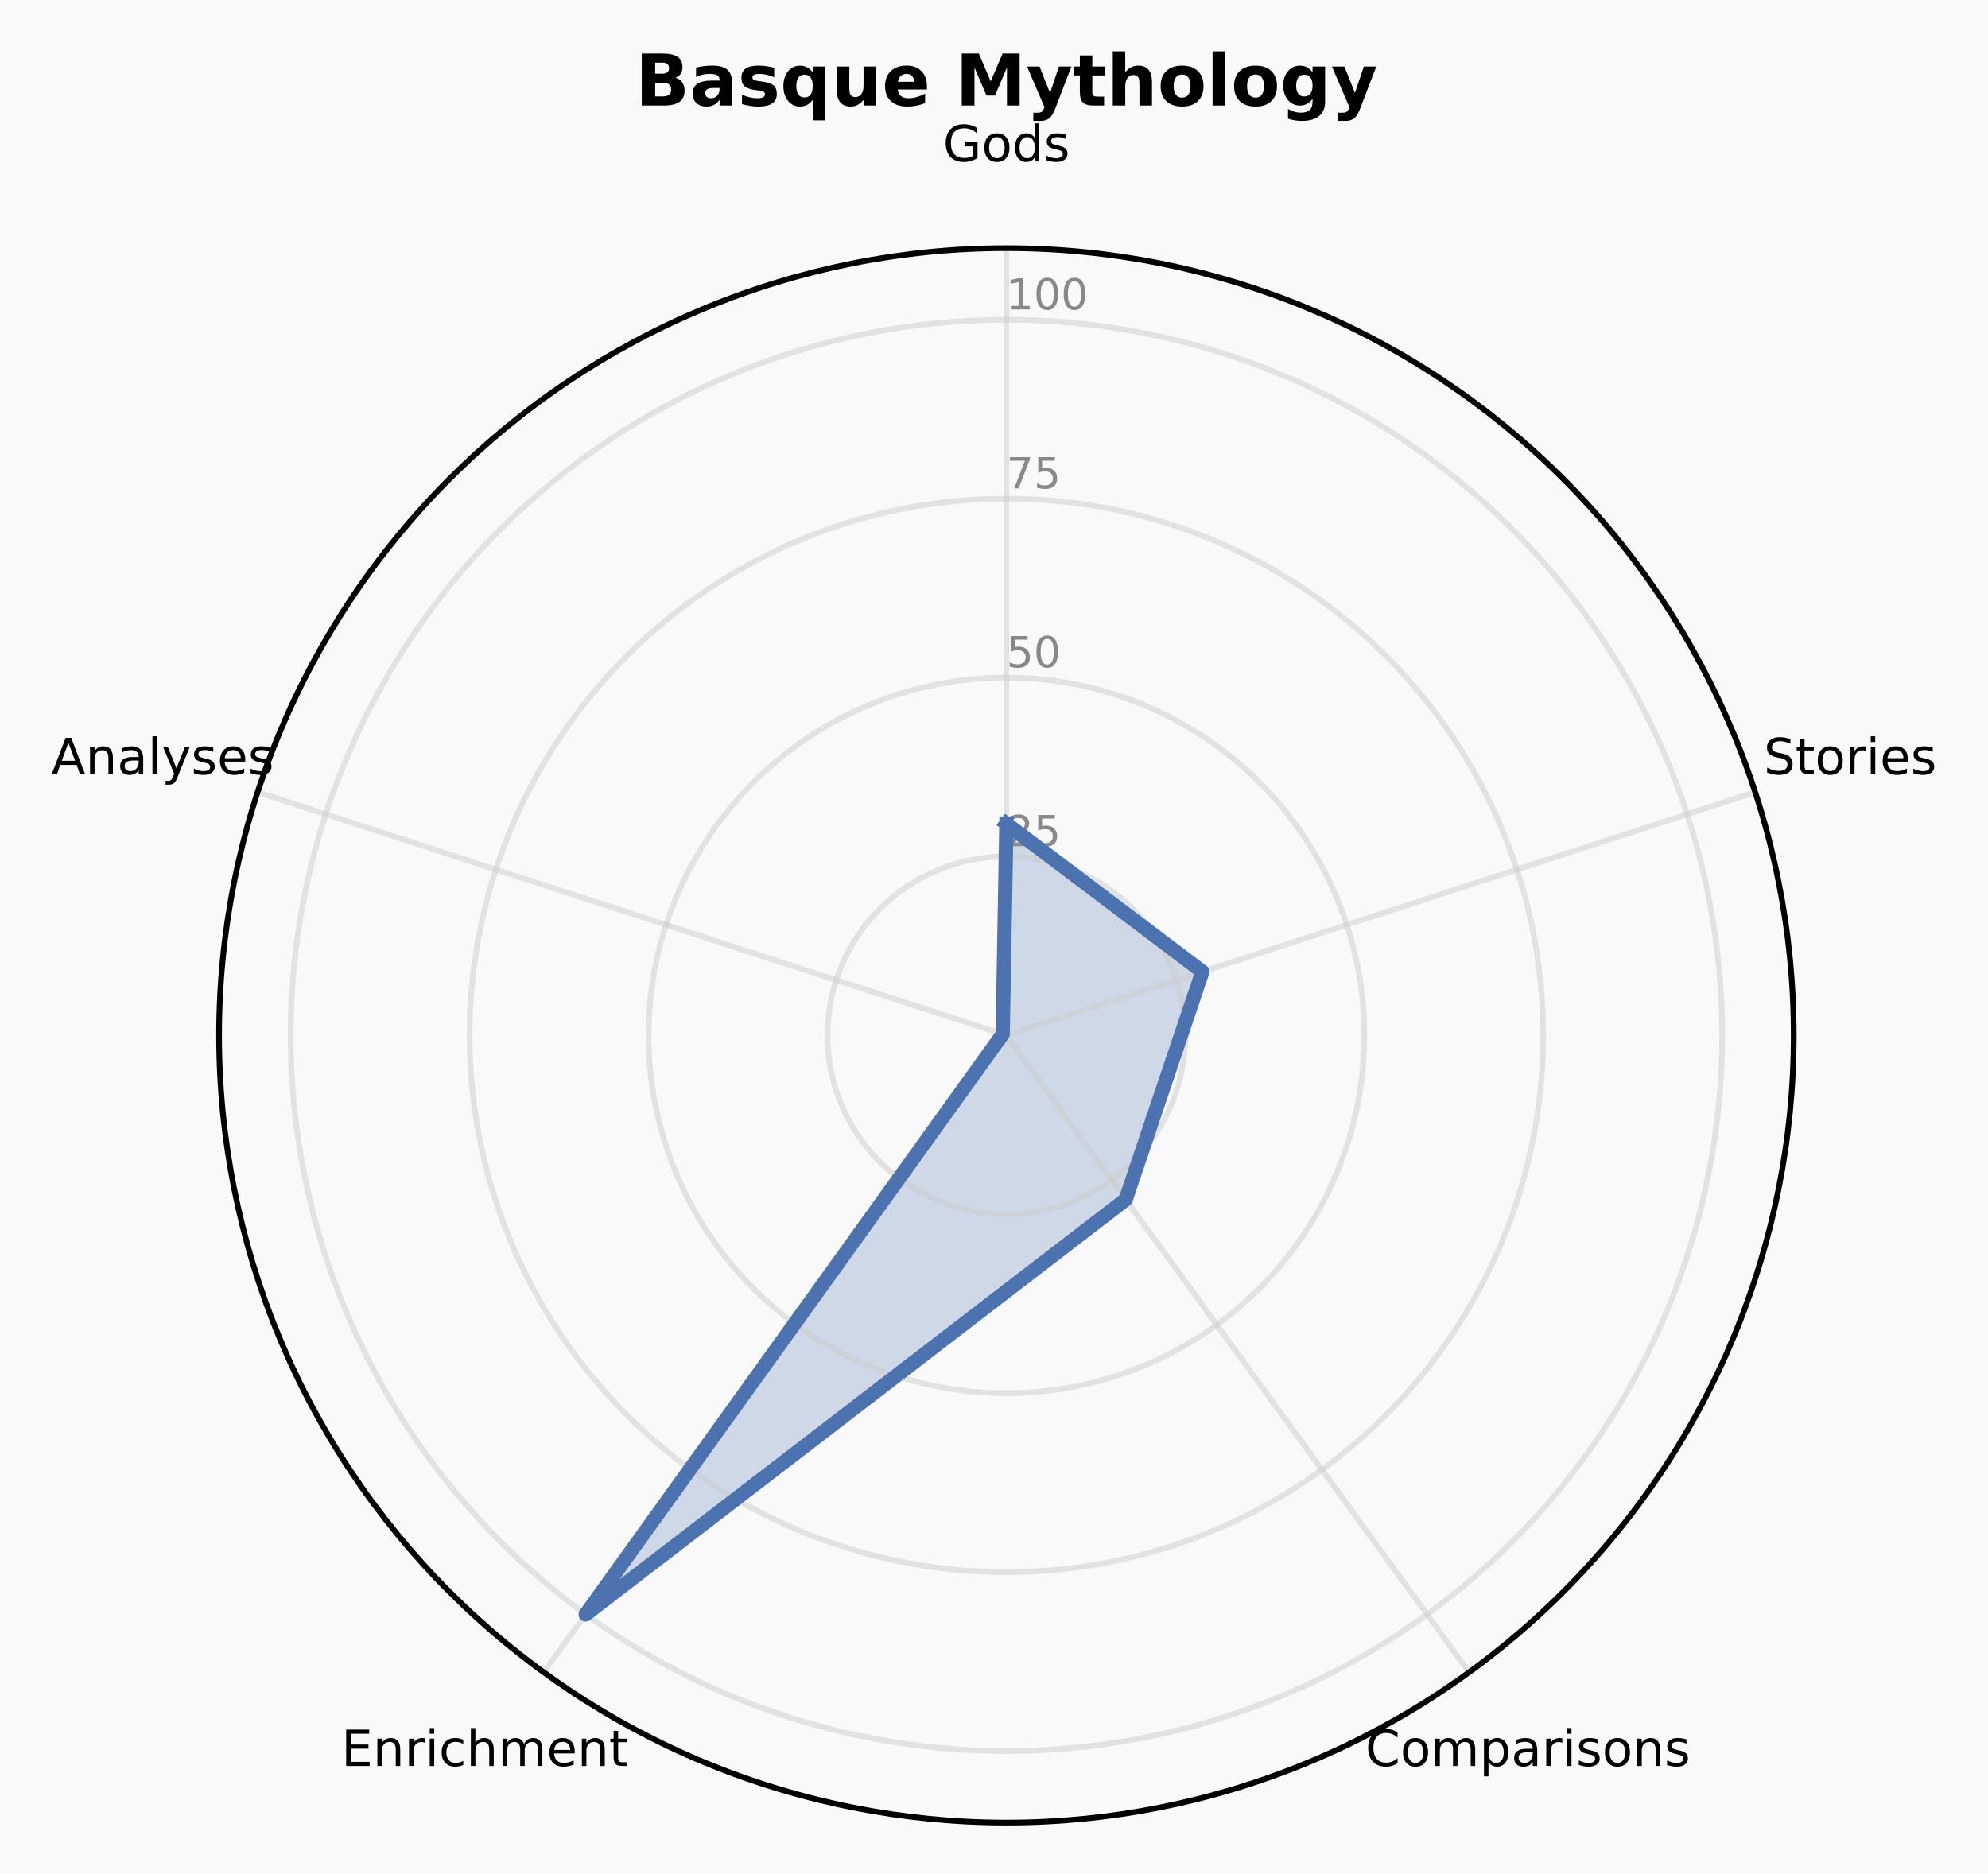
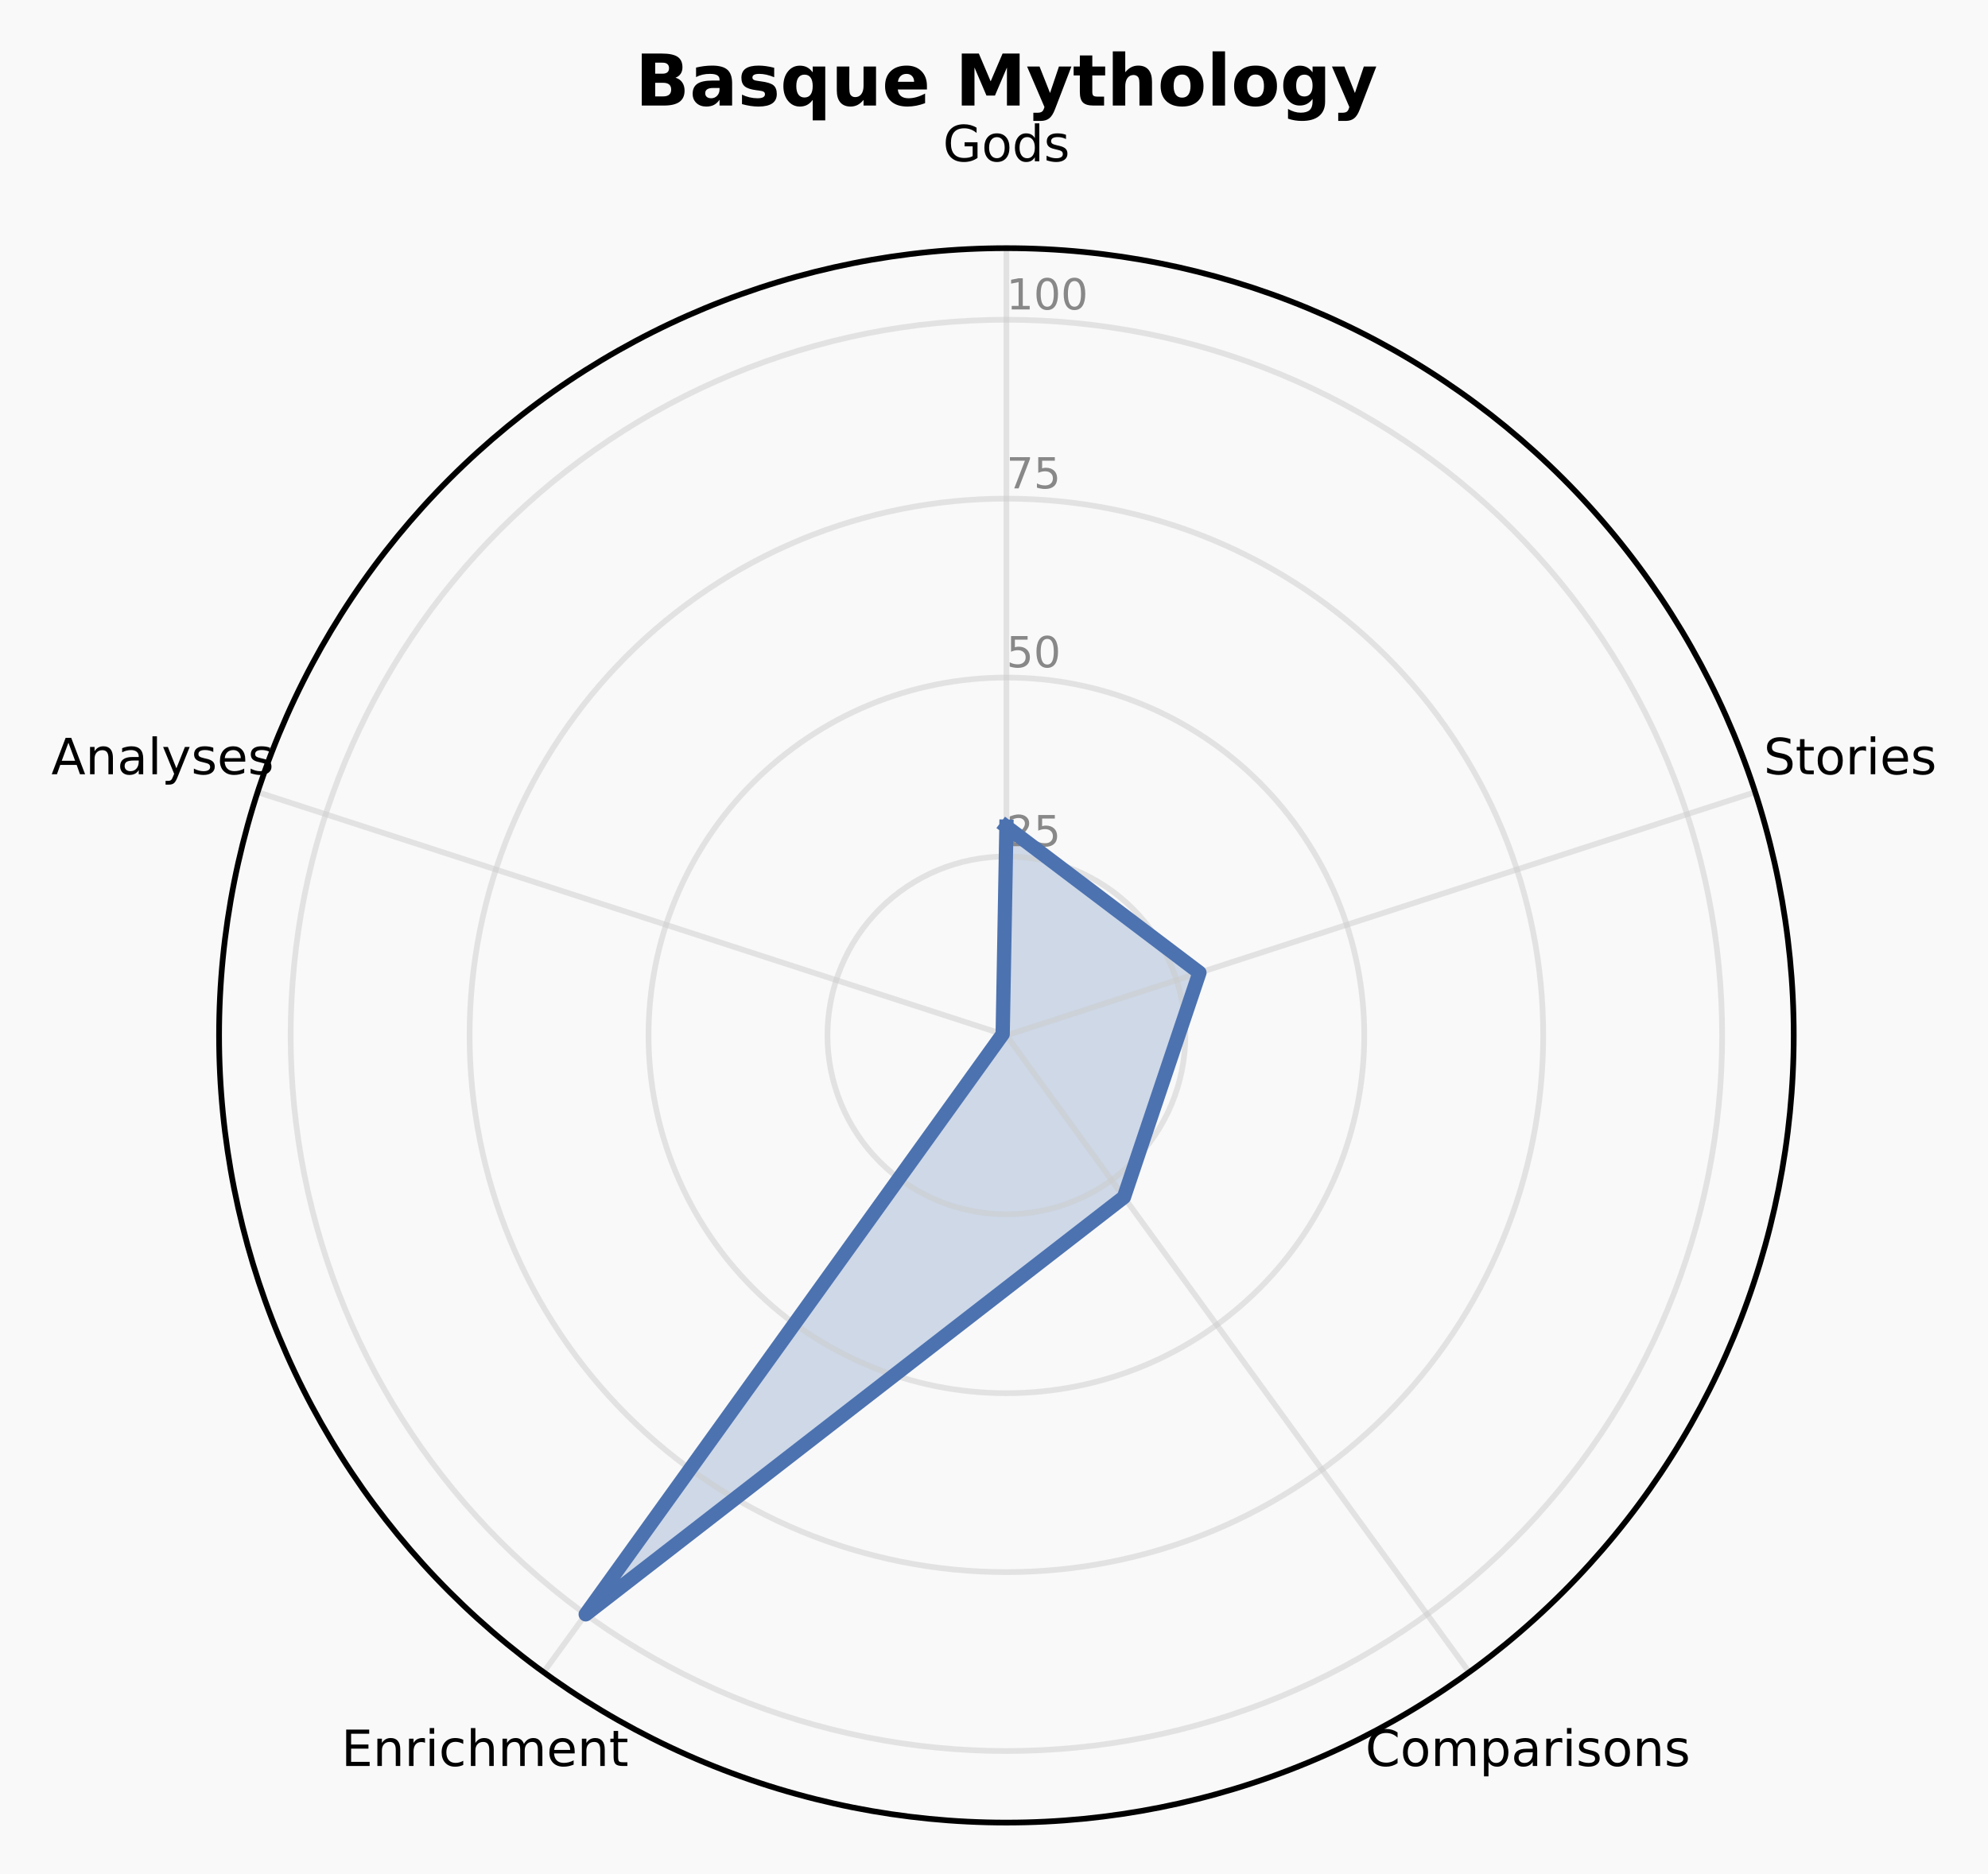
<svg xmlns="http://www.w3.org/2000/svg" xmlns:xlink="http://www.w3.org/1999/xlink" width="278.709pt" height="262.758pt" viewBox="0 0 278.709 262.758" version="1.1">
  <defs>
    <style type="text/css">*{stroke-linejoin: round; stroke-linecap: butt}</style>
  </defs>
  <g id="figure_1">
    <g id="patch_1">
      <path d="M 0 262.758  L 278.709 262.758  L 278.709 0  L 0 0  z " style="fill: #f9f9f9" />
    </g>
    <g id="axes_1">
      <g id="patch_2">
        <path d="M 251.473 145.178  C 251.473 130.683 248.618 116.329 243.071 102.938  C 237.524 89.546 229.393 77.377 219.143 67.128  C 208.894 56.878 196.725 48.748 183.334 43.201  C 169.942 37.654 155.588 34.798 141.093 34.798  C 126.598 34.798 112.244 37.654 98.853 43.201  C 85.461 48.748 73.293 56.878 63.043 67.128  C 52.794 77.377 44.663 89.546 39.116 102.938  C 33.569 116.329 30.714 130.683 30.714 145.178  C 30.714 159.673 33.569 174.027 39.116 187.418  C 44.663 200.81 52.794 212.979 63.043 223.228  C 73.293 233.478 85.461 241.609 98.853 247.155  C 112.244 252.702 126.598 255.558 141.093 255.558  C 155.588 255.558 169.942 252.702 183.334 247.155  C 196.725 241.609 208.894 233.478 219.143 223.228  C 229.393 212.979 237.524 200.81 243.071 187.418  C 248.618 174.027 251.473 159.673 251.473 145.178  M 141.093 145.178  C 141.093 145.178 141.093 145.178 141.093 145.178  C 141.093 145.178 141.093 145.178 141.093 145.178  C 141.093 145.178 141.093 145.178 141.093 145.178  C 141.093 145.178 141.093 145.178 141.093 145.178  C 141.093 145.178 141.093 145.178 141.093 145.178  C 141.093 145.178 141.093 145.178 141.093 145.178  C 141.093 145.178 141.093 145.178 141.093 145.178  C 141.093 145.178 141.093 145.178 141.093 145.178  C 141.093 145.178 141.093 145.178 141.093 145.178  C 141.093 145.178 141.093 145.178 141.093 145.178  C 141.093 145.178 141.093 145.178 141.093 145.178  C 141.093 145.178 141.093 145.178 141.093 145.178  C 141.093 145.178 141.093 145.178 141.093 145.178  C 141.093 145.178 141.093 145.178 141.093 145.178  C 141.093 145.178 141.093 145.178 141.093 145.178  C 141.093 145.178 141.093 145.178 141.093 145.178  z " style="fill: #f9f9f9" />
      </g>
      <g id="patch_3">
-         <path d="M 141.093 115.498  L 168.567 136.251  L 157.819 168.199  L 82.112 226.359  L 140.572 145.009  z " clip-path="url(#p74ce1b4a28)" style="fill: #4c72b0; opacity: 0.25; stroke: #4c72b0; stroke-linejoin: miter" />
+         <path d="M 141.093 115.911  L 168.157 136.385  L 157.573 167.861  L 82.112 226.359  L 140.572 145.009  z " clip-path="url(#p94d1749b06)" style="fill: #4c72b0; opacity: 0.25; stroke: #4c72b0; stroke-linejoin: miter" />
      </g>
      <g id="matplotlib.axis_1">
        <g id="xtick_1">
          <g id="line2d_1">
-             <path d="M 141.093 145.178  L 141.093 34.798  " clip-path="url(#p74ce1b4a28)" style="fill: none; stroke: #cccccc; stroke-opacity: 0.5; stroke-width: 0.8; stroke-linecap: square" />
+             <path d="M 141.093 145.178  L 141.093 34.798  " clip-path="url(#p94d1749b06)" style="fill: none; stroke: #cccccc; stroke-opacity: 0.5; stroke-width: 0.8; stroke-linecap: square" />
          </g>
          <g id="text_1">
            <g transform="translate(132.1945 22.61707) scale(0.07 -0.07)">
              <defs>
                <path id="DejaVuSans-2a" d="M 3809 666  L 3809 1919  L 2778 1919  L 2778 2438  L 4434 2438  L 4434 434  Q 4069 175 3628 42  Q 3188 -91 2688 -91  Q 1594 -91 976 548  Q 359 1188 359 2328  Q 359 3472 976 4111  Q 1594 4750 2688 4750  Q 3144 4750 3555 4637  Q 3966 4525 4313 4306  L 4313 3634  Q 3963 3931 3569 4081  Q 3175 4231 2741 4231  Q 1884 4231 1454 3753  Q 1025 3275 1025 2328  Q 1025 1384 1454 906  Q 1884 428 2741 428  Q 3075 428 3337 486  Q 3600 544 3809 666  z " transform="scale(0.015625)" />
                <path id="DejaVuSans-52" d="M 1959 3097  Q 1497 3097 1228 2736  Q 959 2375 959 1747  Q 959 1119 1226 758  Q 1494 397 1959 397  Q 2419 397 2687 759  Q 2956 1122 2956 1747  Q 2956 2369 2687 2733  Q 2419 3097 1959 3097  z M 1959 3584  Q 2709 3584 3137 3096  Q 3566 2609 3566 1747  Q 3566 888 3137 398  Q 2709 -91 1959 -91  Q 1206 -91 779 398  Q 353 888 353 1747  Q 353 2609 779 3096  Q 1206 3584 1959 3584  z " transform="scale(0.015625)" />
                <path id="DejaVuSans-47" d="M 2906 2969  L 2906 4863  L 3481 4863  L 3481 0  L 2906 0  L 2906 525  Q 2725 213 2448 61  Q 2172 -91 1784 -91  Q 1150 -91 751 415  Q 353 922 353 1747  Q 353 2572 751 3078  Q 1150 3584 1784 3584  Q 2172 3584 2448 3432  Q 2725 3281 2906 2969  z M 947 1747  Q 947 1113 1208 752  Q 1469 391 1925 391  Q 2381 391 2643 752  Q 2906 1113 2906 1747  Q 2906 2381 2643 2742  Q 2381 3103 1925 3103  Q 1469 3103 1208 2742  Q 947 2381 947 1747  z " transform="scale(0.015625)" />
                <path id="DejaVuSans-56" d="M 2834 3397  L 2834 2853  Q 2591 2978 2328 3040  Q 2066 3103 1784 3103  Q 1356 3103 1142 2972  Q 928 2841 928 2578  Q 928 2378 1081 2264  Q 1234 2150 1697 2047  L 1894 2003  Q 2506 1872 2764 1633  Q 3022 1394 3022 966  Q 3022 478 2636 193  Q 2250 -91 1575 -91  Q 1294 -91 989 -36  Q 684 19 347 128  L 347 722  Q 666 556 975 473  Q 1284 391 1588 391  Q 1994 391 2212 530  Q 2431 669 2431 922  Q 2431 1156 2273 1281  Q 2116 1406 1581 1522  L 1381 1569  Q 847 1681 609 1914  Q 372 2147 372 2553  Q 372 3047 722 3315  Q 1072 3584 1716 3584  Q 2034 3584 2315 3537  Q 2597 3491 2834 3397  z " transform="scale(0.015625)" />
              </defs>
              <use xlink:href="#DejaVuSans-2a" />
              <use xlink:href="#DejaVuSans-52" transform="translate(77.48438 0)" />
              <use xlink:href="#DejaVuSans-47" transform="translate(138.6719 0)" />
              <use xlink:href="#DejaVuSans-56" transform="translate(202.1562 0)" />
            </g>
          </g>
        </g>
        <g id="xtick_2">
          <g id="line2d_2">
-             <path d="M 141.093 145.178  L 246.07 111.069  " clip-path="url(#p74ce1b4a28)" style="fill: none; stroke: #cccccc; stroke-opacity: 0.5; stroke-width: 0.8; stroke-linecap: square" />
+             <path d="M 141.093 145.178  L 246.07 111.069  " clip-path="url(#p94d1749b06)" style="fill: none; stroke: #cccccc; stroke-opacity: 0.5; stroke-width: 0.8; stroke-linecap: square" />
          </g>
          <g id="text_2">
            <g transform="translate(247.2616 108.5613) scale(0.07 -0.07)">
              <defs>
                <path id="DejaVuSans-36" d="M 3425 4513  L 3425 3897  Q 3066 4069 2747 4153  Q 2428 4238 2131 4238  Q 1616 4238 1336 4038  Q 1056 3838 1056 3469  Q 1056 3159 1242 3001  Q 1428 2844 1947 2747  L 2328 2669  Q 3034 2534 3370 2195  Q 3706 1856 3706 1288  Q 3706 609 3251 259  Q 2797 -91 1919 -91  Q 1588 -91 1214 -16  Q 841 59 441 206  L 441 856  Q 825 641 1194 531  Q 1563 422 1919 422  Q 2459 422 2753 634  Q 3047 847 3047 1241  Q 3047 1584 2836 1778  Q 2625 1972 2144 2069  L 1759 2144  Q 1053 2284 737 2584  Q 422 2884 422 3419  Q 422 4038 858 4394  Q 1294 4750 2059 4750  Q 2388 4750 2728 4690  Q 3069 4631 3425 4513  z " transform="scale(0.015625)" />
                <path id="DejaVuSans-57" d="M 1172 4494  L 1172 3500  L 2356 3500  L 2356 3053  L 1172 3053  L 1172 1153  Q 1172 725 1289 603  Q 1406 481 1766 481  L 2356 481  L 2356 0  L 1766 0  Q 1100 0 847 248  Q 594 497 594 1153  L 594 3053  L 172 3053  L 172 3500  L 594 3500  L 594 4494  L 1172 4494  z " transform="scale(0.015625)" />
                <path id="DejaVuSans-55" d="M 2631 2963  Q 2534 3019 2420 3045  Q 2306 3072 2169 3072  Q 1681 3072 1420 2755  Q 1159 2438 1159 1844  L 1159 0  L 581 0  L 581 3500  L 1159 3500  L 1159 2956  Q 1341 3275 1631 3429  Q 1922 3584 2338 3584  Q 2397 3584 2469 3576  Q 2541 3569 2628 3553  L 2631 2963  z " transform="scale(0.015625)" />
                <path id="DejaVuSans-4c" d="M 603 3500  L 1178 3500  L 1178 0  L 603 0  L 603 3500  z M 603 4863  L 1178 4863  L 1178 4134  L 603 4134  L 603 4863  z " transform="scale(0.015625)" />
                <path id="DejaVuSans-48" d="M 3597 1894  L 3597 1613  L 953 1613  Q 991 1019 1311 708  Q 1631 397 2203 397  Q 2534 397 2845 478  Q 3156 559 3463 722  L 3463 178  Q 3153 47 2828 -22  Q 2503 -91 2169 -91  Q 1331 -91 842 396  Q 353 884 353 1716  Q 353 2575 817 3079  Q 1281 3584 2069 3584  Q 2775 3584 3186 3129  Q 3597 2675 3597 1894  z M 3022 2063  Q 3016 2534 2758 2815  Q 2500 3097 2075 3097  Q 1594 3097 1305 2825  Q 1016 2553 972 2059  L 3022 2063  z " transform="scale(0.015625)" />
              </defs>
              <use xlink:href="#DejaVuSans-36" />
              <use xlink:href="#DejaVuSans-57" transform="translate(63.48438 0)" />
              <use xlink:href="#DejaVuSans-52" transform="translate(102.6875 0)" />
              <use xlink:href="#DejaVuSans-55" transform="translate(163.875 0)" />
              <use xlink:href="#DejaVuSans-4c" transform="translate(204.9844 0)" />
              <use xlink:href="#DejaVuSans-48" transform="translate(232.7656 0)" />
              <use xlink:href="#DejaVuSans-56" transform="translate(294.2969 0)" />
            </g>
          </g>
        </g>
        <g id="xtick_3">
          <g id="line2d_3">
-             <path d="M 141.093 145.178  L 205.973 234.477  " clip-path="url(#p74ce1b4a28)" style="fill: none; stroke: #cccccc; stroke-opacity: 0.5; stroke-width: 0.8; stroke-linecap: square" />
+             <path d="M 141.093 145.178  L 205.973 234.477  " clip-path="url(#p94d1749b06)" style="fill: none; stroke: #cccccc; stroke-opacity: 0.5; stroke-width: 0.8; stroke-linecap: square" />
          </g>
          <g id="text_3">
            <g transform="translate(191.4228 247.6219) scale(0.07 -0.07)">
              <defs>
                <path id="DejaVuSans-26" d="M 4122 4306  L 4122 3641  Q 3803 3938 3442 4084  Q 3081 4231 2675 4231  Q 1875 4231 1450 3742  Q 1025 3253 1025 2328  Q 1025 1406 1450 917  Q 1875 428 2675 428  Q 3081 428 3442 575  Q 3803 722 4122 1019  L 4122 359  Q 3791 134 3420 21  Q 3050 -91 2638 -91  Q 1578 -91 968 557  Q 359 1206 359 2328  Q 359 3453 968 4101  Q 1578 4750 2638 4750  Q 3056 4750 3426 4639  Q 3797 4528 4122 4306  z " transform="scale(0.015625)" />
                <path id="DejaVuSans-50" d="M 3328 2828  Q 3544 3216 3844 3400  Q 4144 3584 4550 3584  Q 5097 3584 5394 3201  Q 5691 2819 5691 2113  L 5691 0  L 5113 0  L 5113 2094  Q 5113 2597 4934 2840  Q 4756 3084 4391 3084  Q 3944 3084 3684 2787  Q 3425 2491 3425 1978  L 3425 0  L 2847 0  L 2847 2094  Q 2847 2600 2669 2842  Q 2491 3084 2119 3084  Q 1678 3084 1418 2786  Q 1159 2488 1159 1978  L 1159 0  L 581 0  L 581 3500  L 1159 3500  L 1159 2956  Q 1356 3278 1631 3431  Q 1906 3584 2284 3584  Q 2666 3584 2933 3390  Q 3200 3197 3328 2828  z " transform="scale(0.015625)" />
                <path id="DejaVuSans-53" d="M 1159 525  L 1159 -1331  L 581 -1331  L 581 3500  L 1159 3500  L 1159 2969  Q 1341 3281 1617 3432  Q 1894 3584 2278 3584  Q 2916 3584 3314 3078  Q 3713 2572 3713 1747  Q 3713 922 3314 415  Q 2916 -91 2278 -91  Q 1894 -91 1617 61  Q 1341 213 1159 525  z M 3116 1747  Q 3116 2381 2855 2742  Q 2594 3103 2138 3103  Q 1681 3103 1420 2742  Q 1159 2381 1159 1747  Q 1159 1113 1420 752  Q 1681 391 2138 391  Q 2594 391 2855 752  Q 3116 1113 3116 1747  z " transform="scale(0.015625)" />
                <path id="DejaVuSans-44" d="M 2194 1759  Q 1497 1759 1228 1600  Q 959 1441 959 1056  Q 959 750 1161 570  Q 1363 391 1709 391  Q 2188 391 2477 730  Q 2766 1069 2766 1631  L 2766 1759  L 2194 1759  z M 3341 1997  L 3341 0  L 2766 0  L 2766 531  Q 2569 213 2275 61  Q 1981 -91 1556 -91  Q 1019 -91 701 211  Q 384 513 384 1019  Q 384 1609 779 1909  Q 1175 2209 1959 2209  L 2766 2209  L 2766 2266  Q 2766 2663 2505 2880  Q 2244 3097 1772 3097  Q 1472 3097 1187 3025  Q 903 2953 641 2809  L 641 3341  Q 956 3463 1253 3523  Q 1550 3584 1831 3584  Q 2591 3584 2966 3190  Q 3341 2797 3341 1997  z " transform="scale(0.015625)" />
                <path id="DejaVuSans-51" d="M 3513 2113  L 3513 0  L 2938 0  L 2938 2094  Q 2938 2591 2744 2837  Q 2550 3084 2163 3084  Q 1697 3084 1428 2787  Q 1159 2491 1159 1978  L 1159 0  L 581 0  L 581 3500  L 1159 3500  L 1159 2956  Q 1366 3272 1645 3428  Q 1925 3584 2291 3584  Q 2894 3584 3203 3211  Q 3513 2838 3513 2113  z " transform="scale(0.015625)" />
              </defs>
              <use xlink:href="#DejaVuSans-26" />
              <use xlink:href="#DejaVuSans-52" transform="translate(69.82812 0)" />
              <use xlink:href="#DejaVuSans-50" transform="translate(131.0156 0)" />
              <use xlink:href="#DejaVuSans-53" transform="translate(228.4219 0)" />
              <use xlink:href="#DejaVuSans-44" transform="translate(291.9062 0)" />
              <use xlink:href="#DejaVuSans-55" transform="translate(353.1875 0)" />
              <use xlink:href="#DejaVuSans-4c" transform="translate(394.2969 0)" />
              <use xlink:href="#DejaVuSans-56" transform="translate(422.0781 0)" />
              <use xlink:href="#DejaVuSans-52" transform="translate(474.1719 0)" />
              <use xlink:href="#DejaVuSans-51" transform="translate(535.3594 0)" />
              <use xlink:href="#DejaVuSans-56" transform="translate(598.7344 0)" />
            </g>
          </g>
        </g>
        <g id="xtick_4">
          <g id="line2d_4">
-             <path d="M 141.093 145.178  L 76.214 234.477  " clip-path="url(#p74ce1b4a28)" style="fill: none; stroke: #cccccc; stroke-opacity: 0.5; stroke-width: 0.8; stroke-linecap: square" />
+             <path d="M 141.093 145.178  L 76.214 234.477  " clip-path="url(#p94d1749b06)" style="fill: none; stroke: #cccccc; stroke-opacity: 0.5; stroke-width: 0.8; stroke-linecap: square" />
          </g>
          <g id="text_4">
            <g transform="translate(47.8483 247.6219) scale(0.07 -0.07)">
              <defs>
                <path id="DejaVuSans-28" d="M 628 4666  L 3578 4666  L 3578 4134  L 1259 4134  L 1259 2753  L 3481 2753  L 3481 2222  L 1259 2222  L 1259 531  L 3634 531  L 3634 0  L 628 0  L 628 4666  z " transform="scale(0.015625)" />
                <path id="DejaVuSans-46" d="M 3122 3366  L 3122 2828  Q 2878 2963 2633 3030  Q 2388 3097 2138 3097  Q 1578 3097 1268 2742  Q 959 2388 959 1747  Q 959 1106 1268 751  Q 1578 397 2138 397  Q 2388 397 2633 464  Q 2878 531 3122 666  L 3122 134  Q 2881 22 2623 -34  Q 2366 -91 2075 -91  Q 1284 -91 818 406  Q 353 903 353 1747  Q 353 2603 823 3093  Q 1294 3584 2113 3584  Q 2378 3584 2631 3529  Q 2884 3475 3122 3366  z " transform="scale(0.015625)" />
                <path id="DejaVuSans-4b" d="M 3513 2113  L 3513 0  L 2938 0  L 2938 2094  Q 2938 2591 2744 2837  Q 2550 3084 2163 3084  Q 1697 3084 1428 2787  Q 1159 2491 1159 1978  L 1159 0  L 581 0  L 581 4863  L 1159 4863  L 1159 2956  Q 1366 3272 1645 3428  Q 1925 3584 2291 3584  Q 2894 3584 3203 3211  Q 3513 2838 3513 2113  z " transform="scale(0.015625)" />
              </defs>
              <use xlink:href="#DejaVuSans-28" />
              <use xlink:href="#DejaVuSans-51" transform="translate(63.1875 0)" />
              <use xlink:href="#DejaVuSans-55" transform="translate(126.5625 0)" />
              <use xlink:href="#DejaVuSans-4c" transform="translate(167.6719 0)" />
              <use xlink:href="#DejaVuSans-46" transform="translate(195.4531 0)" />
              <use xlink:href="#DejaVuSans-4b" transform="translate(250.4375 0)" />
              <use xlink:href="#DejaVuSans-50" transform="translate(313.8125 0)" />
              <use xlink:href="#DejaVuSans-48" transform="translate(411.2188 0)" />
              <use xlink:href="#DejaVuSans-51" transform="translate(472.75 0)" />
              <use xlink:href="#DejaVuSans-57" transform="translate(536.125 0)" />
            </g>
          </g>
        </g>
        <g id="xtick_5">
          <g id="line2d_5">
-             <path d="M 141.093 145.178  L 36.116 111.069  " clip-path="url(#p74ce1b4a28)" style="fill: none; stroke: #cccccc; stroke-opacity: 0.5; stroke-width: 0.8; stroke-linecap: square" />
+             <path d="M 141.093 145.178  L 36.116 111.069  " clip-path="url(#p94d1749b06)" style="fill: none; stroke: #cccccc; stroke-opacity: 0.5; stroke-width: 0.8; stroke-linecap: square" />
          </g>
          <g id="text_5">
            <g transform="translate(7.2 108.5613) scale(0.07 -0.07)">
              <defs>
                <path id="DejaVuSans-24" d="M 2188 4044  L 1331 1722  L 3047 1722  L 2188 4044  z M 1831 4666  L 2547 4666  L 4325 0  L 3669 0  L 3244 1197  L 1141 1197  L 716 0  L 50 0  L 1831 4666  z " transform="scale(0.015625)" />
                <path id="DejaVuSans-4f" d="M 603 4863  L 1178 4863  L 1178 0  L 603 0  L 603 4863  z " transform="scale(0.015625)" />
                <path id="DejaVuSans-5c" d="M 2059 -325  Q 1816 -950 1584 -1140  Q 1353 -1331 966 -1331  L 506 -1331  L 506 -850  L 844 -850  Q 1081 -850 1212 -737  Q 1344 -625 1503 -206  L 1606 56  L 191 3500  L 800 3500  L 1894 763  L 2988 3500  L 3597 3500  L 2059 -325  z " transform="scale(0.015625)" />
              </defs>
              <use xlink:href="#DejaVuSans-24" />
              <use xlink:href="#DejaVuSans-51" transform="translate(68.40625 0)" />
              <use xlink:href="#DejaVuSans-44" transform="translate(131.7812 0)" />
              <use xlink:href="#DejaVuSans-4f" transform="translate(193.0625 0)" />
              <use xlink:href="#DejaVuSans-5c" transform="translate(220.8438 0)" />
              <use xlink:href="#DejaVuSans-56" transform="translate(280.0312 0)" />
              <use xlink:href="#DejaVuSans-48" transform="translate(332.125 0)" />
              <use xlink:href="#DejaVuSans-56" transform="translate(393.6562 0)" />
            </g>
          </g>
        </g>
      </g>
      <g id="matplotlib.axis_2">
        <g id="ytick_1">
          <g id="line2d_6">
-             <path d="M 141.093 120.092  C 144.388 120.092 147.65 120.741 150.693 122.001  C 153.737 123.262 156.503 125.11 158.832 127.439  C 161.161 129.769 163.009 132.534 164.27 135.578  C 165.531 138.621 166.18 141.884 166.18 145.178  C 166.18 148.472 165.531 151.735 164.27 154.778  C 163.009 157.822 161.161 160.587 158.832 162.917  C 156.503 165.246 153.737 167.094 150.693 168.355  C 147.65 169.615 144.388 170.264 141.093 170.264  C 137.799 170.264 134.537 169.615 131.493 168.355  C 128.45 167.094 125.684 165.246 123.355 162.917  C 121.025 160.587 119.177 157.822 117.917 154.778  C 116.656 151.735 116.007 148.472 116.007 145.178  C 116.007 141.884 116.656 138.621 117.917 135.578  C 119.177 132.534 121.025 129.769 123.355 127.439  C 125.684 125.11 128.45 123.262 131.493 122.001  C 134.537 120.741 137.799 120.092 141.093 120.092  " clip-path="url(#p74ce1b4a28)" style="fill: none; stroke: #cccccc; stroke-opacity: 0.5; stroke-width: 0.8; stroke-linecap: square" />
+             <path d="M 141.093 120.092  C 144.388 120.092 147.65 120.741 150.693 122.001  C 153.737 123.262 156.503 125.11 158.832 127.439  C 161.161 129.769 163.009 132.534 164.27 135.578  C 165.531 138.621 166.18 141.884 166.18 145.178  C 166.18 148.472 165.531 151.735 164.27 154.778  C 163.009 157.822 161.161 160.587 158.832 162.917  C 156.503 165.246 153.737 167.094 150.693 168.355  C 147.65 169.615 144.388 170.264 141.093 170.264  C 137.799 170.264 134.537 169.615 131.493 168.355  C 128.45 167.094 125.684 165.246 123.355 162.917  C 121.025 160.587 119.177 157.822 117.917 154.778  C 116.656 151.735 116.007 148.472 116.007 145.178  C 116.007 141.884 116.656 138.621 117.917 135.578  C 119.177 132.534 121.025 129.769 123.355 127.439  C 125.684 125.11 128.45 123.262 131.493 122.001  C 134.537 120.741 137.799 120.092 141.093 120.092  " clip-path="url(#p94d1749b06)" style="fill: none; stroke: #cccccc; stroke-opacity: 0.5; stroke-width: 0.8; stroke-linecap: square" />
          </g>
          <g id="text_6">
            <g style="fill: #888888" transform="translate(141.0933 118.6504) scale(0.06 -0.06)">
              <defs>
                <path id="DejaVuSans-15" d="M 1228 531  L 3431 531  L 3431 0  L 469 0  L 469 531  Q 828 903 1448 1529  Q 2069 2156 2228 2338  Q 2531 2678 2651 2914  Q 2772 3150 2772 3378  Q 2772 3750 2511 3984  Q 2250 4219 1831 4219  Q 1534 4219 1204 4116  Q 875 4013 500 3803  L 500 4441  Q 881 4594 1212 4672  Q 1544 4750 1819 4750  Q 2544 4750 2975 4387  Q 3406 4025 3406 3419  Q 3406 3131 3298 2873  Q 3191 2616 2906 2266  Q 2828 2175 2409 1742  Q 1991 1309 1228 531  z " transform="scale(0.015625)" />
                <path id="DejaVuSans-18" d="M 691 4666  L 3169 4666  L 3169 4134  L 1269 4134  L 1269 2991  Q 1406 3038 1543 3061  Q 1681 3084 1819 3084  Q 2600 3084 3056 2656  Q 3513 2228 3513 1497  Q 3513 744 3044 326  Q 2575 -91 1722 -91  Q 1428 -91 1123 -41  Q 819 9 494 109  L 494 744  Q 775 591 1075 516  Q 1375 441 1709 441  Q 2250 441 2565 725  Q 2881 1009 2881 1497  Q 2881 1984 2565 2268  Q 2250 2553 1709 2553  Q 1456 2553 1204 2497  Q 953 2441 691 2322  L 691 4666  z " transform="scale(0.015625)" />
              </defs>
              <use xlink:href="#DejaVuSans-15" />
              <use xlink:href="#DejaVuSans-18" transform="translate(63.625 0)" />
            </g>
          </g>
        </g>
        <g id="ytick_2">
          <g id="line2d_7">
-             <path d="M 141.093 95.005  C 147.682 95.005 154.206 96.303 160.293 98.825  C 166.381 101.346 171.912 105.042 176.571 109.701  C 181.229 114.36 184.925 119.891 187.447 125.978  C 189.968 132.065 191.266 138.589 191.266 145.178  C 191.266 151.767 189.968 158.291 187.447 164.378  C 184.925 170.465 181.229 175.997 176.571 180.655  C 171.912 185.314 166.381 189.01 160.293 191.531  C 154.206 194.053 147.682 195.351 141.093 195.351  C 134.505 195.351 127.98 194.053 121.893 191.531  C 115.806 189.01 110.275 185.314 105.616 180.655  C 100.957 175.997 97.261 170.465 94.74 164.378  C 92.219 158.291 90.921 151.767 90.921 145.178  C 90.921 138.589 92.219 132.065 94.74 125.978  C 97.261 119.891 100.957 114.36 105.616 109.701  C 110.275 105.042 115.806 101.346 121.893 98.825  C 127.98 96.303 134.505 95.005 141.093 95.005  " clip-path="url(#p74ce1b4a28)" style="fill: none; stroke: #cccccc; stroke-opacity: 0.5; stroke-width: 0.8; stroke-linecap: square" />
+             <path d="M 141.093 95.005  C 147.682 95.005 154.206 96.303 160.293 98.825  C 166.381 101.346 171.912 105.042 176.571 109.701  C 181.229 114.36 184.925 119.891 187.447 125.978  C 189.968 132.065 191.266 138.589 191.266 145.178  C 191.266 151.767 189.968 158.291 187.447 164.378  C 184.925 170.465 181.229 175.997 176.571 180.655  C 171.912 185.314 166.381 189.01 160.293 191.531  C 154.206 194.053 147.682 195.351 141.093 195.351  C 134.505 195.351 127.98 194.053 121.893 191.531  C 115.806 189.01 110.275 185.314 105.616 180.655  C 100.957 175.997 97.261 170.465 94.74 164.378  C 92.219 158.291 90.921 151.767 90.921 145.178  C 90.921 138.589 92.219 132.065 94.74 125.978  C 97.261 119.891 100.957 114.36 105.616 109.701  C 110.275 105.042 115.806 101.346 121.893 98.825  C 127.98 96.303 134.505 95.005 141.093 95.005  " clip-path="url(#p94d1749b06)" style="fill: none; stroke: #cccccc; stroke-opacity: 0.5; stroke-width: 0.8; stroke-linecap: square" />
          </g>
          <g id="text_7">
            <g style="fill: #888888" transform="translate(141.0933 93.56408) scale(0.06 -0.06)">
              <defs>
                <path id="DejaVuSans-13" d="M 2034 4250  Q 1547 4250 1301 3770  Q 1056 3291 1056 2328  Q 1056 1369 1301 889  Q 1547 409 2034 409  Q 2525 409 2770 889  Q 3016 1369 3016 2328  Q 3016 3291 2770 3770  Q 2525 4250 2034 4250  z M 2034 4750  Q 2819 4750 3233 4129  Q 3647 3509 3647 2328  Q 3647 1150 3233 529  Q 2819 -91 2034 -91  Q 1250 -91 836 529  Q 422 1150 422 2328  Q 422 3509 836 4129  Q 1250 4750 2034 4750  z " transform="scale(0.015625)" />
              </defs>
              <use xlink:href="#DejaVuSans-18" />
              <use xlink:href="#DejaVuSans-13" transform="translate(63.625 0)" />
            </g>
          </g>
        </g>
        <g id="ytick_3">
          <g id="line2d_8">
-             <path d="M 141.093 69.919  C 150.976 69.919 160.763 71.866 169.894 75.648  C 179.024 79.43 187.321 84.974 194.309 91.962  C 201.298 98.95 206.841 107.247 210.623 116.378  C 214.405 125.508 216.352 135.295 216.352 145.178  C 216.352 155.061 214.405 164.848 210.623 173.978  C 206.841 183.109 201.298 191.406 194.309 198.394  C 187.321 205.382 179.024 210.926 169.894 214.708  C 160.763 218.49 150.976 220.437 141.093 220.437  C 131.21 220.437 121.424 218.49 112.293 214.708  C 103.162 210.926 94.866 205.382 87.877 198.394  C 80.889 191.406 75.345 183.109 71.563 173.978  C 67.781 164.848 65.834 155.061 65.834 145.178  C 65.834 135.295 67.781 125.508 71.563 116.378  C 75.345 107.247 80.889 98.95 87.877 91.962  C 94.866 84.974 103.162 79.43 112.293 75.648  C 121.424 71.866 131.21 69.919 141.093 69.919  " clip-path="url(#p74ce1b4a28)" style="fill: none; stroke: #cccccc; stroke-opacity: 0.5; stroke-width: 0.8; stroke-linecap: square" />
+             <path d="M 141.093 69.919  C 150.976 69.919 160.763 71.866 169.894 75.648  C 179.024 79.43 187.321 84.974 194.309 91.962  C 201.298 98.95 206.841 107.247 210.623 116.378  C 214.405 125.508 216.352 135.295 216.352 145.178  C 216.352 155.061 214.405 164.848 210.623 173.978  C 206.841 183.109 201.298 191.406 194.309 198.394  C 187.321 205.382 179.024 210.926 169.894 214.708  C 160.763 218.49 150.976 220.437 141.093 220.437  C 131.21 220.437 121.424 218.49 112.293 214.708  C 103.162 210.926 94.866 205.382 87.877 198.394  C 80.889 191.406 75.345 183.109 71.563 173.978  C 67.781 164.848 65.834 155.061 65.834 145.178  C 65.834 135.295 67.781 125.508 71.563 116.378  C 75.345 107.247 80.889 98.95 87.877 91.962  C 94.866 84.974 103.162 79.43 112.293 75.648  C 121.424 71.866 131.21 69.919 141.093 69.919  " clip-path="url(#p94d1749b06)" style="fill: none; stroke: #cccccc; stroke-opacity: 0.5; stroke-width: 0.8; stroke-linecap: square" />
          </g>
          <g id="text_8">
            <g style="fill: #888888" transform="translate(141.0933 68.47781) scale(0.06 -0.06)">
              <defs>
                <path id="DejaVuSans-1a" d="M 525 4666  L 3525 4666  L 3525 4397  L 1831 0  L 1172 0  L 2766 4134  L 525 4134  L 525 4666  z " transform="scale(0.015625)" />
              </defs>
              <use xlink:href="#DejaVuSans-1a" />
              <use xlink:href="#DejaVuSans-18" transform="translate(63.625 0)" />
            </g>
          </g>
        </g>
        <g id="ytick_4">
          <g id="line2d_9">
-             <path d="M 141.093 44.833  C 154.27 44.833 167.32 47.429 179.494 52.471  C 191.668 57.514 202.73 64.906 212.048 74.223  C 221.366 83.541 228.757 94.603 233.8 106.778  C 238.843 118.952 241.438 132.001 241.438 145.178  C 241.438 158.355 238.843 171.404 233.8 183.578  C 228.757 195.753 221.366 206.815 212.048 216.133  C 202.73 225.45 191.668 232.842 179.494 237.885  C 167.32 242.927 154.27 245.523 141.093 245.523  C 127.916 245.523 114.867 242.927 102.693 237.885  C 90.519 232.842 79.456 225.45 70.139 216.133  C 60.821 206.815 53.429 195.753 48.387 183.578  C 43.344 171.404 40.748 158.355 40.748 145.178  C 40.748 132.001 43.344 118.952 48.387 106.778  C 53.429 94.603 60.821 83.541 70.139 74.223  C 79.456 64.906 90.519 57.514 102.693 52.471  C 114.867 47.429 127.916 44.833 141.093 44.833  " clip-path="url(#p74ce1b4a28)" style="fill: none; stroke: #cccccc; stroke-opacity: 0.5; stroke-width: 0.8; stroke-linecap: square" />
+             <path d="M 141.093 44.833  C 154.27 44.833 167.32 47.429 179.494 52.471  C 191.668 57.514 202.73 64.906 212.048 74.223  C 221.366 83.541 228.757 94.603 233.8 106.778  C 238.843 118.952 241.438 132.001 241.438 145.178  C 241.438 158.355 238.843 171.404 233.8 183.578  C 228.757 195.753 221.366 206.815 212.048 216.133  C 202.73 225.45 191.668 232.842 179.494 237.885  C 167.32 242.927 154.27 245.523 141.093 245.523  C 127.916 245.523 114.867 242.927 102.693 237.885  C 90.519 232.842 79.456 225.45 70.139 216.133  C 60.821 206.815 53.429 195.753 48.387 183.578  C 43.344 171.404 40.748 158.355 40.748 145.178  C 40.748 132.001 43.344 118.952 48.387 106.778  C 53.429 94.603 60.821 83.541 70.139 74.223  C 79.456 64.906 90.519 57.514 102.693 52.471  C 114.867 47.429 127.916 44.833 141.093 44.833  " clip-path="url(#p94d1749b06)" style="fill: none; stroke: #cccccc; stroke-opacity: 0.5; stroke-width: 0.8; stroke-linecap: square" />
          </g>
          <g id="text_9">
            <g style="fill: #888888" transform="translate(141.0933 43.39154) scale(0.06 -0.06)">
              <defs>
                <path id="DejaVuSans-14" d="M 794 531  L 1825 531  L 1825 4091  L 703 3866  L 703 4441  L 1819 4666  L 2450 4666  L 2450 531  L 3481 531  L 3481 0  L 794 0  L 794 531  z " transform="scale(0.015625)" />
              </defs>
              <use xlink:href="#DejaVuSans-14" />
              <use xlink:href="#DejaVuSans-13" transform="translate(63.625 0)" />
              <use xlink:href="#DejaVuSans-13" transform="translate(127.25 0)" />
            </g>
          </g>
        </g>
      </g>
      <g id="line2d_10">
-         <path d="M 141.093 115.498  L 168.567 136.251  L 157.819 168.199  L 82.112 226.359  L 140.572 145.009  L 141.093 115.498  " clip-path="url(#p74ce1b4a28)" style="fill: none; stroke: #4c72b0; stroke-width: 2; stroke-linecap: square" />
+         <path d="M 141.093 115.911  L 168.157 136.385  L 157.573 167.861  L 82.112 226.359  L 140.572 145.009  L 141.093 115.911  " clip-path="url(#p94d1749b06)" style="fill: none; stroke: #4c72b0; stroke-width: 2; stroke-linecap: square" />
      </g>
      <g id="patch_4">
        <path d="M 141.093 34.798  C 126.598 34.798 112.244 37.654 98.853 43.201  C 85.461 48.748 73.293 56.878 63.043 67.128  C 52.794 77.377 44.663 89.546 39.116 102.938  C 33.569 116.329 30.714 130.683 30.714 145.178  C 30.714 159.673 33.569 174.027 39.116 187.418  C 44.663 200.81 52.794 212.979 63.043 223.228  C 73.293 233.478 85.461 241.609 98.853 247.155  C 112.244 252.702 126.598 255.558 141.093 255.558  C 155.588 255.558 169.942 252.702 183.334 247.155  C 196.725 241.609 208.894 233.478 219.143 223.228  C 229.393 212.979 237.524 200.81 243.071 187.418  C 248.618 174.027 251.473 159.673 251.473 145.178  C 251.473 130.683 248.618 116.329 243.071 102.938  C 237.524 89.546 229.393 77.377 219.143 67.128  C 208.894 56.878 196.725 48.748 183.334 43.201  C 169.942 37.654 155.588 34.798 141.093 34.798  " style="fill: none; stroke: #000000; stroke-width: 0.8; stroke-linejoin: miter; stroke-linecap: square" />
      </g>
      <g id="text_10">
        <g transform="translate(89.05499 14.79844) scale(0.1 -0.1)">
          <defs>
            <path id="DejaVuSans-Bold-25" d="M 2456 2859  Q 2741 2859 2887 2984  Q 3034 3109 3034 3353  Q 3034 3594 2887 3720  Q 2741 3847 2456 3847  L 1791 3847  L 1791 2859  L 2456 2859  z M 2497 819  Q 2859 819 3042 972  Q 3225 1125 3225 1434  Q 3225 1738 3044 1889  Q 2863 2041 2497 2041  L 1791 2041  L 1791 819  L 2497 819  z M 3616 2497  Q 4003 2384 4215 2081  Q 4428 1778 4428 1338  Q 4428 663 3972 331  Q 3516 0 2584 0  L 588 0  L 588 4666  L 2394 4666  Q 3366 4666 3802 4372  Q 4238 4078 4238 3431  Q 4238 3091 4078 2852  Q 3919 2613 3616 2497  z " transform="scale(0.015625)" />
            <path id="DejaVuSans-Bold-44" d="M 2106 1575  Q 1756 1575 1579 1456  Q 1403 1338 1403 1106  Q 1403 894 1545 773  Q 1688 653 1941 653  Q 2256 653 2472 879  Q 2688 1106 2688 1447  L 2688 1575  L 2106 1575  z M 3816 1997  L 3816 0  L 2688 0  L 2688 519  Q 2463 200 2181 54  Q 1900 -91 1497 -91  Q 953 -91 614 226  Q 275 544 275 1050  Q 275 1666 698 1953  Q 1122 2241 2028 2241  L 2688 2241  L 2688 2328  Q 2688 2594 2478 2717  Q 2269 2841 1825 2841  Q 1466 2841 1156 2769  Q 847 2697 581 2553  L 581 3406  Q 941 3494 1303 3539  Q 1666 3584 2028 3584  Q 2975 3584 3395 3211  Q 3816 2838 3816 1997  z " transform="scale(0.015625)" />
            <path id="DejaVuSans-Bold-56" d="M 3272 3391  L 3272 2541  Q 2913 2691 2578 2766  Q 2244 2841 1947 2841  Q 1628 2841 1473 2761  Q 1319 2681 1319 2516  Q 1319 2381 1436 2309  Q 1553 2238 1856 2203  L 2053 2175  Q 2913 2066 3209 1816  Q 3506 1566 3506 1031  Q 3506 472 3093 190  Q 2681 -91 1863 -91  Q 1516 -91 1145 -36  Q 775 19 384 128  L 384 978  Q 719 816 1070 734  Q 1422 653 1784 653  Q 2113 653 2278 743  Q 2444 834 2444 1013  Q 2444 1163 2330 1236  Q 2216 1309 1875 1350  L 1678 1375  Q 931 1469 631 1722  Q 331 1975 331 2491  Q 331 3047 712 3315  Q 1094 3584 1881 3584  Q 2191 3584 2531 3537  Q 2872 3491 3272 3391  z " transform="scale(0.015625)" />
            <path id="DejaVuSans-Bold-54" d="M 2181 2772  Q 1825 2772 1636 2509  Q 1447 2247 1447 1747  Q 1447 1247 1636 984  Q 1825 722 2181 722  Q 2541 722 2730 984  Q 2919 1247 2919 1747  Q 2919 2247 2730 2509  Q 2541 2772 2181 2772  z M 2919 506  Q 2688 197 2409 53  Q 2131 -91 1766 -91  Q 1119 -91 703 423  Q 288 938 288 1747  Q 288 2556 703 3067  Q 1119 3578 1766 3578  Q 2131 3578 2409 3434  Q 2688 3291 2919 2981  L 2919 3500  L 4044 3500  L 4044 -1331  L 2919 -1331  L 2919 506  z " transform="scale(0.015625)" />
            <path id="DejaVuSans-Bold-58" d="M 500 1363  L 500 3500  L 1625 3500  L 1625 3150  Q 1625 2866 1622 2436  Q 1619 2006 1619 1863  Q 1619 1441 1641 1255  Q 1663 1069 1716 984  Q 1784 875 1895 815  Q 2006 756 2150 756  Q 2500 756 2700 1025  Q 2900 1294 2900 1772  L 2900 3500  L 4019 3500  L 4019 0  L 2900 0  L 2900 506  Q 2647 200 2364 54  Q 2081 -91 1741 -91  Q 1134 -91 817 281  Q 500 653 500 1363  z " transform="scale(0.015625)" />
            <path id="DejaVuSans-Bold-48" d="M 4031 1759  L 4031 1441  L 1416 1441  Q 1456 1047 1700 850  Q 1944 653 2381 653  Q 2734 653 3104 758  Q 3475 863 3866 1075  L 3866 213  Q 3469 63 3072 -14  Q 2675 -91 2278 -91  Q 1328 -91 801 392  Q 275 875 275 1747  Q 275 2603 792 3093  Q 1309 3584 2216 3584  Q 3041 3584 3536 3087  Q 4031 2591 4031 1759  z M 2881 2131  Q 2881 2450 2695 2645  Q 2509 2841 2209 2841  Q 1884 2841 1681 2658  Q 1478 2475 1428 2131  L 2881 2131  z " transform="scale(0.015625)" />
            <path id="DejaVuSans-Bold-3" transform="scale(0.015625)" />
            <path id="DejaVuSans-Bold-30" d="M 588 4666  L 2119 4666  L 3181 2169  L 4250 4666  L 5778 4666  L 5778 0  L 4641 0  L 4641 3413  L 3566 897  L 2803 897  L 1728 3413  L 1728 0  L 588 0  L 588 4666  z " transform="scale(0.015625)" />
            <path id="DejaVuSans-Bold-5c" d="M 78 3500  L 1197 3500  L 2138 1125  L 2938 3500  L 4056 3500  L 2584 -331  Q 2363 -916 2067 -1148  Q 1772 -1381 1288 -1381  L 641 -1381  L 641 -647  L 991 -647  Q 1275 -647 1404 -556  Q 1534 -466 1606 -231  L 1638 -134  L 78 3500  z " transform="scale(0.015625)" />
            <path id="DejaVuSans-Bold-57" d="M 1759 4494  L 1759 3500  L 2913 3500  L 2913 2700  L 1759 2700  L 1759 1216  Q 1759 972 1856 886  Q 1953 800 2241 800  L 2816 800  L 2816 0  L 1856 0  Q 1194 0 917 276  Q 641 553 641 1216  L 641 2700  L 84 2700  L 84 3500  L 641 3500  L 641 4494  L 1759 4494  z " transform="scale(0.015625)" />
            <path id="DejaVuSans-Bold-4b" d="M 4056 2131  L 4056 0  L 2931 0  L 2931 347  L 2931 1625  Q 2931 2084 2911 2256  Q 2891 2428 2841 2509  Q 2775 2619 2662 2680  Q 2550 2741 2406 2741  Q 2056 2741 1856 2470  Q 1656 2200 1656 1722  L 1656 0  L 538 0  L 538 4863  L 1656 4863  L 1656 2988  Q 1909 3294 2193 3439  Q 2478 3584 2822 3584  Q 3428 3584 3742 3212  Q 4056 2841 4056 2131  z " transform="scale(0.015625)" />
            <path id="DejaVuSans-Bold-52" d="M 2203 2784  Q 1831 2784 1636 2517  Q 1441 2250 1441 1747  Q 1441 1244 1636 976  Q 1831 709 2203 709  Q 2569 709 2762 976  Q 2956 1244 2956 1747  Q 2956 2250 2762 2517  Q 2569 2784 2203 2784  z M 2203 3584  Q 3106 3584 3614 3096  Q 4122 2609 4122 1747  Q 4122 884 3614 396  Q 3106 -91 2203 -91  Q 1297 -91 786 396  Q 275 884 275 1747  Q 275 2609 786 3096  Q 1297 3584 2203 3584  z " transform="scale(0.015625)" />
            <path id="DejaVuSans-Bold-4f" d="M 538 4863  L 1656 4863  L 1656 0  L 538 0  L 538 4863  z " transform="scale(0.015625)" />
            <path id="DejaVuSans-Bold-4a" d="M 2919 594  Q 2688 288 2409 144  Q 2131 0 1766 0  Q 1125 0 706 504  Q 288 1009 288 1791  Q 288 2575 706 3076  Q 1125 3578 1766 3578  Q 2131 3578 2409 3434  Q 2688 3291 2919 2981  L 2919 3500  L 4044 3500  L 4044 353  Q 4044 -491 3511 -936  Q 2978 -1381 1966 -1381  Q 1638 -1381 1331 -1331  Q 1025 -1281 716 -1178  L 716 -306  Q 1009 -475 1290 -558  Q 1572 -641 1856 -641  Q 2406 -641 2662 -400  Q 2919 -159 2919 353  L 2919 594  z M 2181 2772  Q 1834 2772 1640 2515  Q 1447 2259 1447 1791  Q 1447 1309 1634 1061  Q 1822 813 2181 813  Q 2531 813 2725 1069  Q 2919 1325 2919 1791  Q 2919 2259 2725 2515  Q 2531 2772 2181 2772  z " transform="scale(0.015625)" />
          </defs>
          <use xlink:href="#DejaVuSans-Bold-25" />
          <use xlink:href="#DejaVuSans-Bold-44" transform="translate(76.21875 0)" />
          <use xlink:href="#DejaVuSans-Bold-56" transform="translate(143.7031 0)" />
          <use xlink:href="#DejaVuSans-Bold-54" transform="translate(203.2188 0)" />
          <use xlink:href="#DejaVuSans-Bold-58" transform="translate(274.7969 0)" />
          <use xlink:href="#DejaVuSans-Bold-48" transform="translate(345.9844 0)" />
          <use xlink:href="#DejaVuSans-Bold-3" transform="translate(413.8125 0)" />
          <use xlink:href="#DejaVuSans-Bold-30" transform="translate(448.625 0)" />
          <use xlink:href="#DejaVuSans-Bold-5c" transform="translate(548.1406 0)" />
          <use xlink:href="#DejaVuSans-Bold-57" transform="translate(613.3281 0)" />
          <use xlink:href="#DejaVuSans-Bold-4b" transform="translate(661.125 0)" />
          <use xlink:href="#DejaVuSans-Bold-52" transform="translate(732.3125 0)" />
          <use xlink:href="#DejaVuSans-Bold-4f" transform="translate(801.0156 0)" />
          <use xlink:href="#DejaVuSans-Bold-52" transform="translate(835.2969 0)" />
          <use xlink:href="#DejaVuSans-Bold-4a" transform="translate(904 0)" />
          <use xlink:href="#DejaVuSans-Bold-5c" transform="translate(975.5781 0)" />
        </g>
      </g>
    </g>
  </g>
  <defs>
-     <clipPath id="p74ce1b4a28">
+     <clipPath id="p94d1749b06">
      <path d="M 251.473 145.178  C 251.473 130.683 248.618 116.329 243.071 102.938  C 237.524 89.546 229.393 77.377 219.143 67.128  C 208.894 56.878 196.725 48.748 183.334 43.201  C 169.942 37.654 155.588 34.798 141.093 34.798  C 126.598 34.798 112.244 37.654 98.853 43.201  C 85.461 48.748 73.293 56.878 63.043 67.128  C 52.794 77.377 44.663 89.546 39.116 102.938  C 33.569 116.329 30.714 130.683 30.714 145.178  C 30.714 159.673 33.569 174.027 39.116 187.418  C 44.663 200.81 52.794 212.979 63.043 223.228  C 73.293 233.478 85.461 241.609 98.853 247.155  C 112.244 252.702 126.598 255.558 141.093 255.558  C 155.588 255.558 169.942 252.702 183.334 247.155  C 196.725 241.609 208.894 233.478 219.143 223.228  C 229.393 212.979 237.524 200.81 243.071 187.418  C 248.618 174.027 251.473 159.673 251.473 145.178  M 141.093 145.178  C 141.093 145.178 141.093 145.178 141.093 145.178  C 141.093 145.178 141.093 145.178 141.093 145.178  C 141.093 145.178 141.093 145.178 141.093 145.178  C 141.093 145.178 141.093 145.178 141.093 145.178  C 141.093 145.178 141.093 145.178 141.093 145.178  C 141.093 145.178 141.093 145.178 141.093 145.178  C 141.093 145.178 141.093 145.178 141.093 145.178  C 141.093 145.178 141.093 145.178 141.093 145.178  C 141.093 145.178 141.093 145.178 141.093 145.178  C 141.093 145.178 141.093 145.178 141.093 145.178  C 141.093 145.178 141.093 145.178 141.093 145.178  C 141.093 145.178 141.093 145.178 141.093 145.178  C 141.093 145.178 141.093 145.178 141.093 145.178  C 141.093 145.178 141.093 145.178 141.093 145.178  C 141.093 145.178 141.093 145.178 141.093 145.178  C 141.093 145.178 141.093 145.178 141.093 145.178  z " />
    </clipPath>
  </defs>
</svg>
